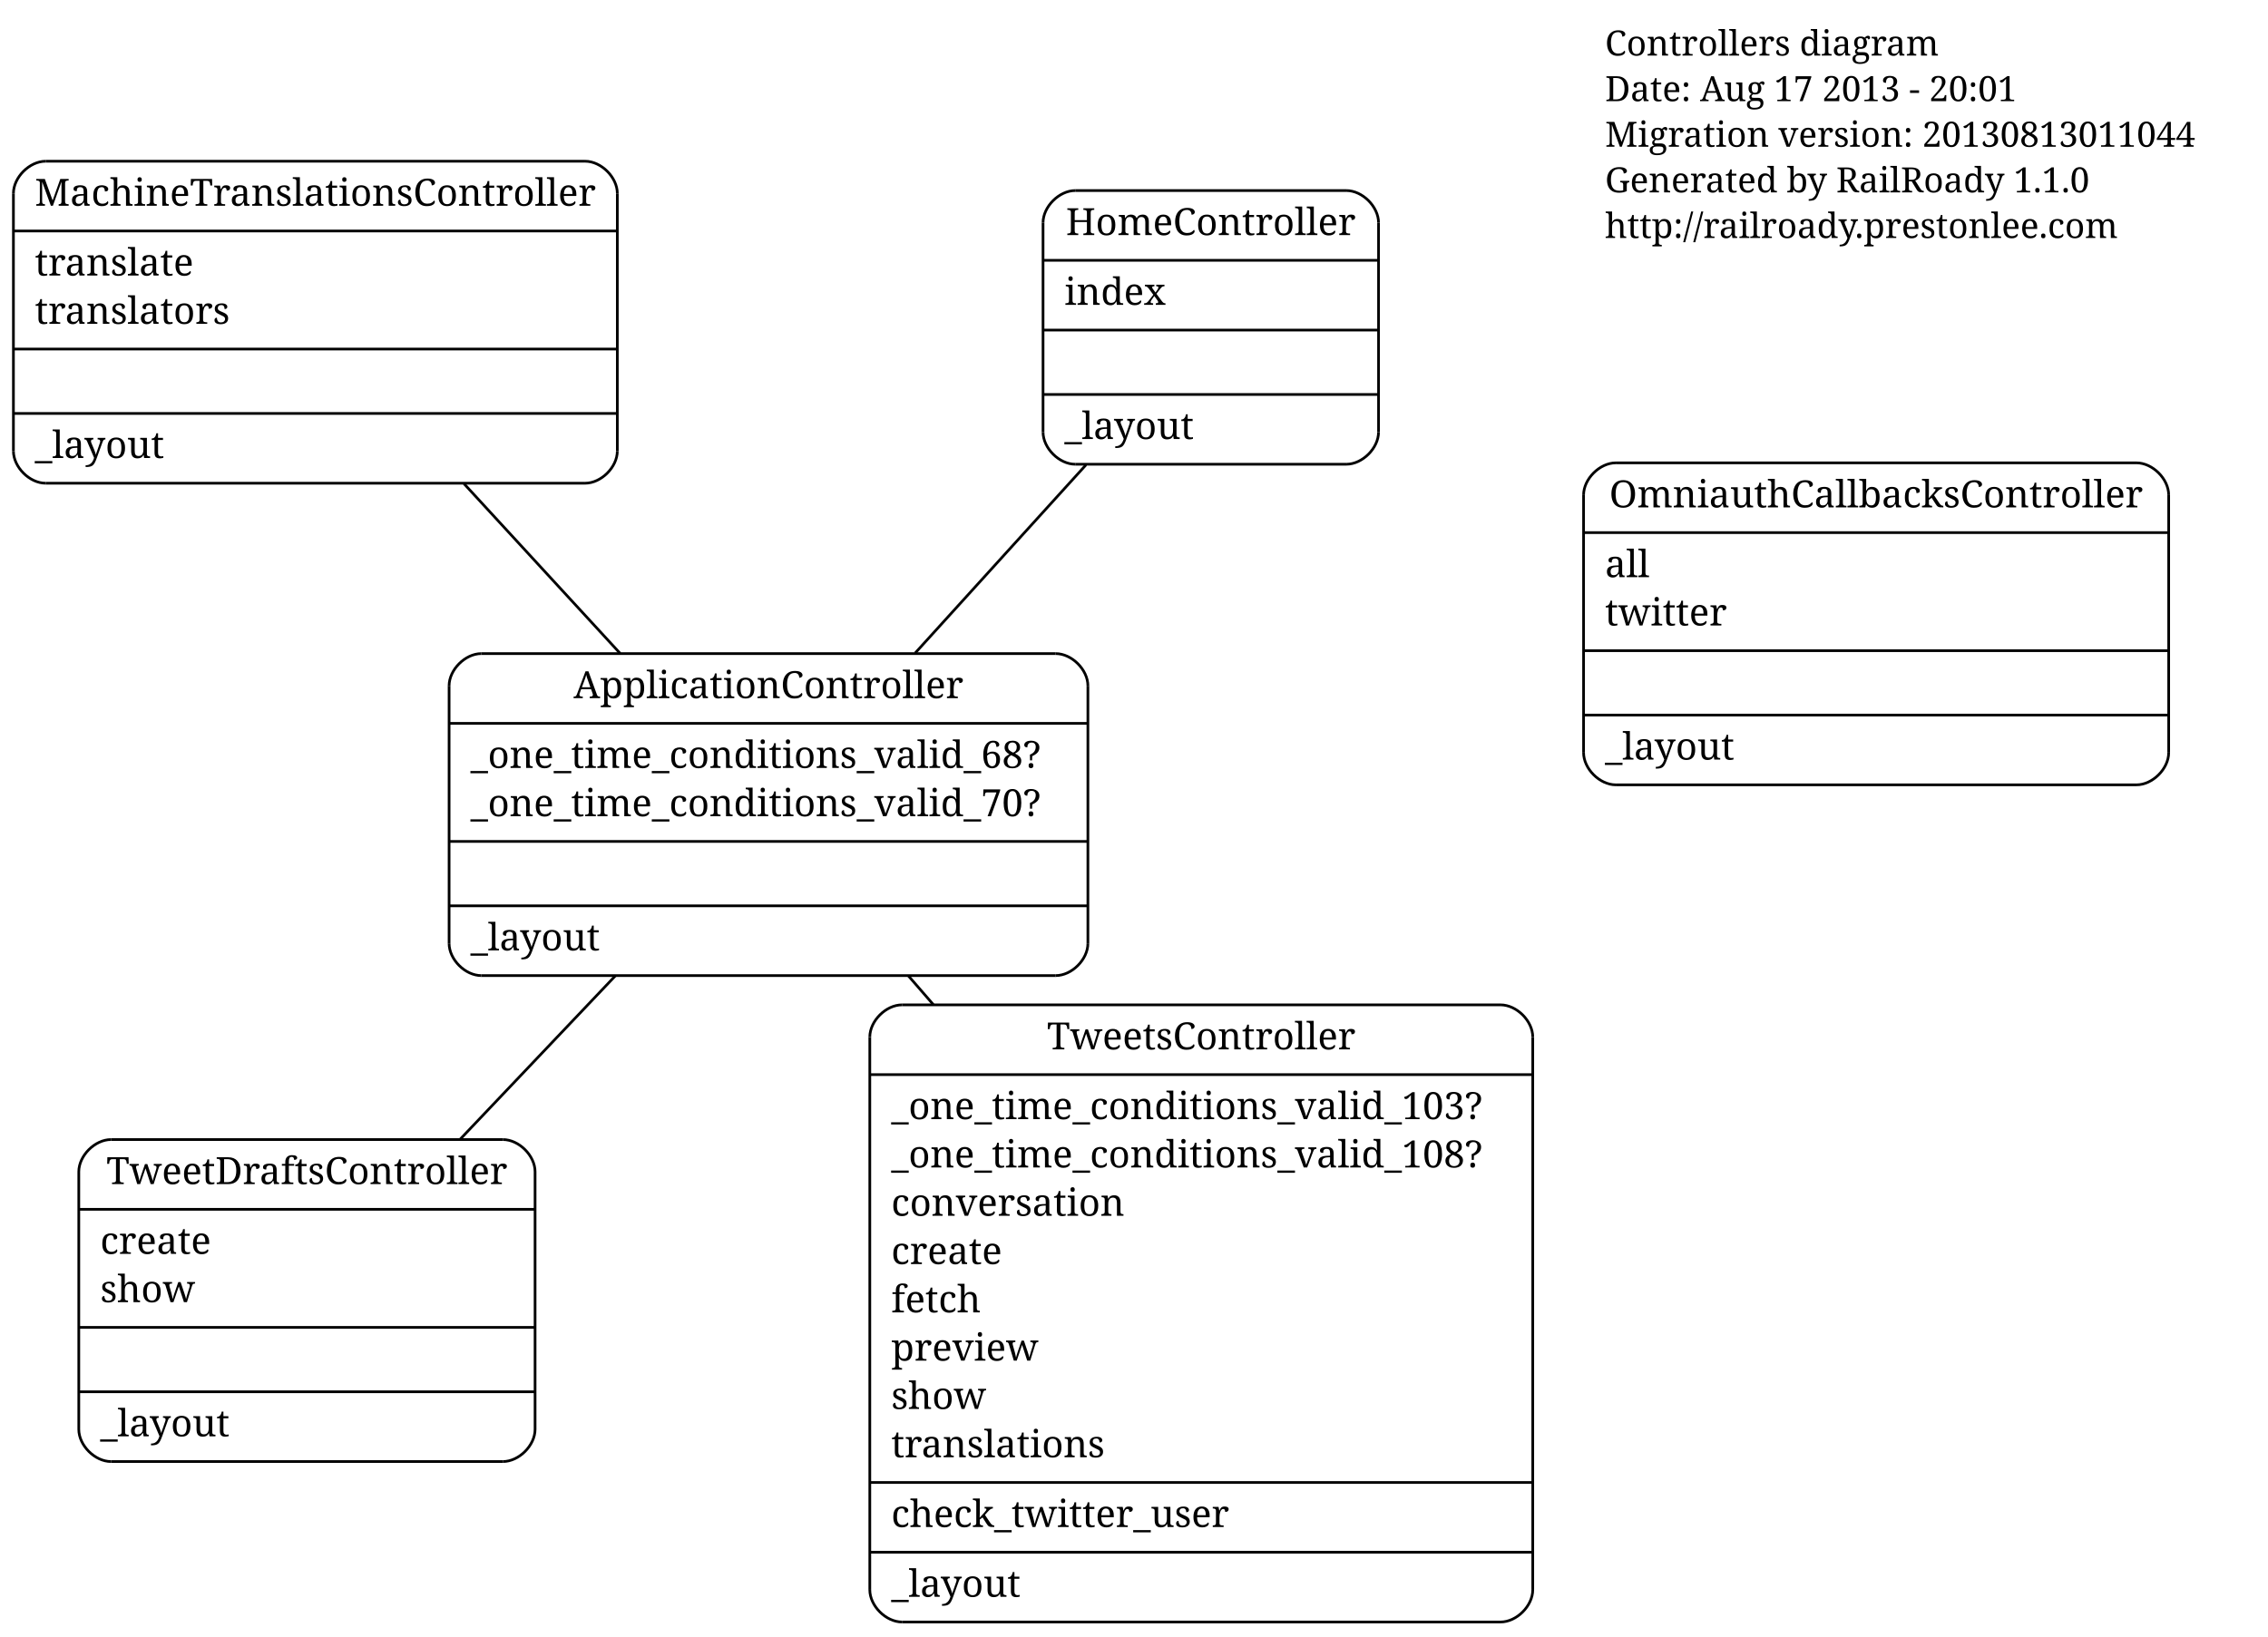
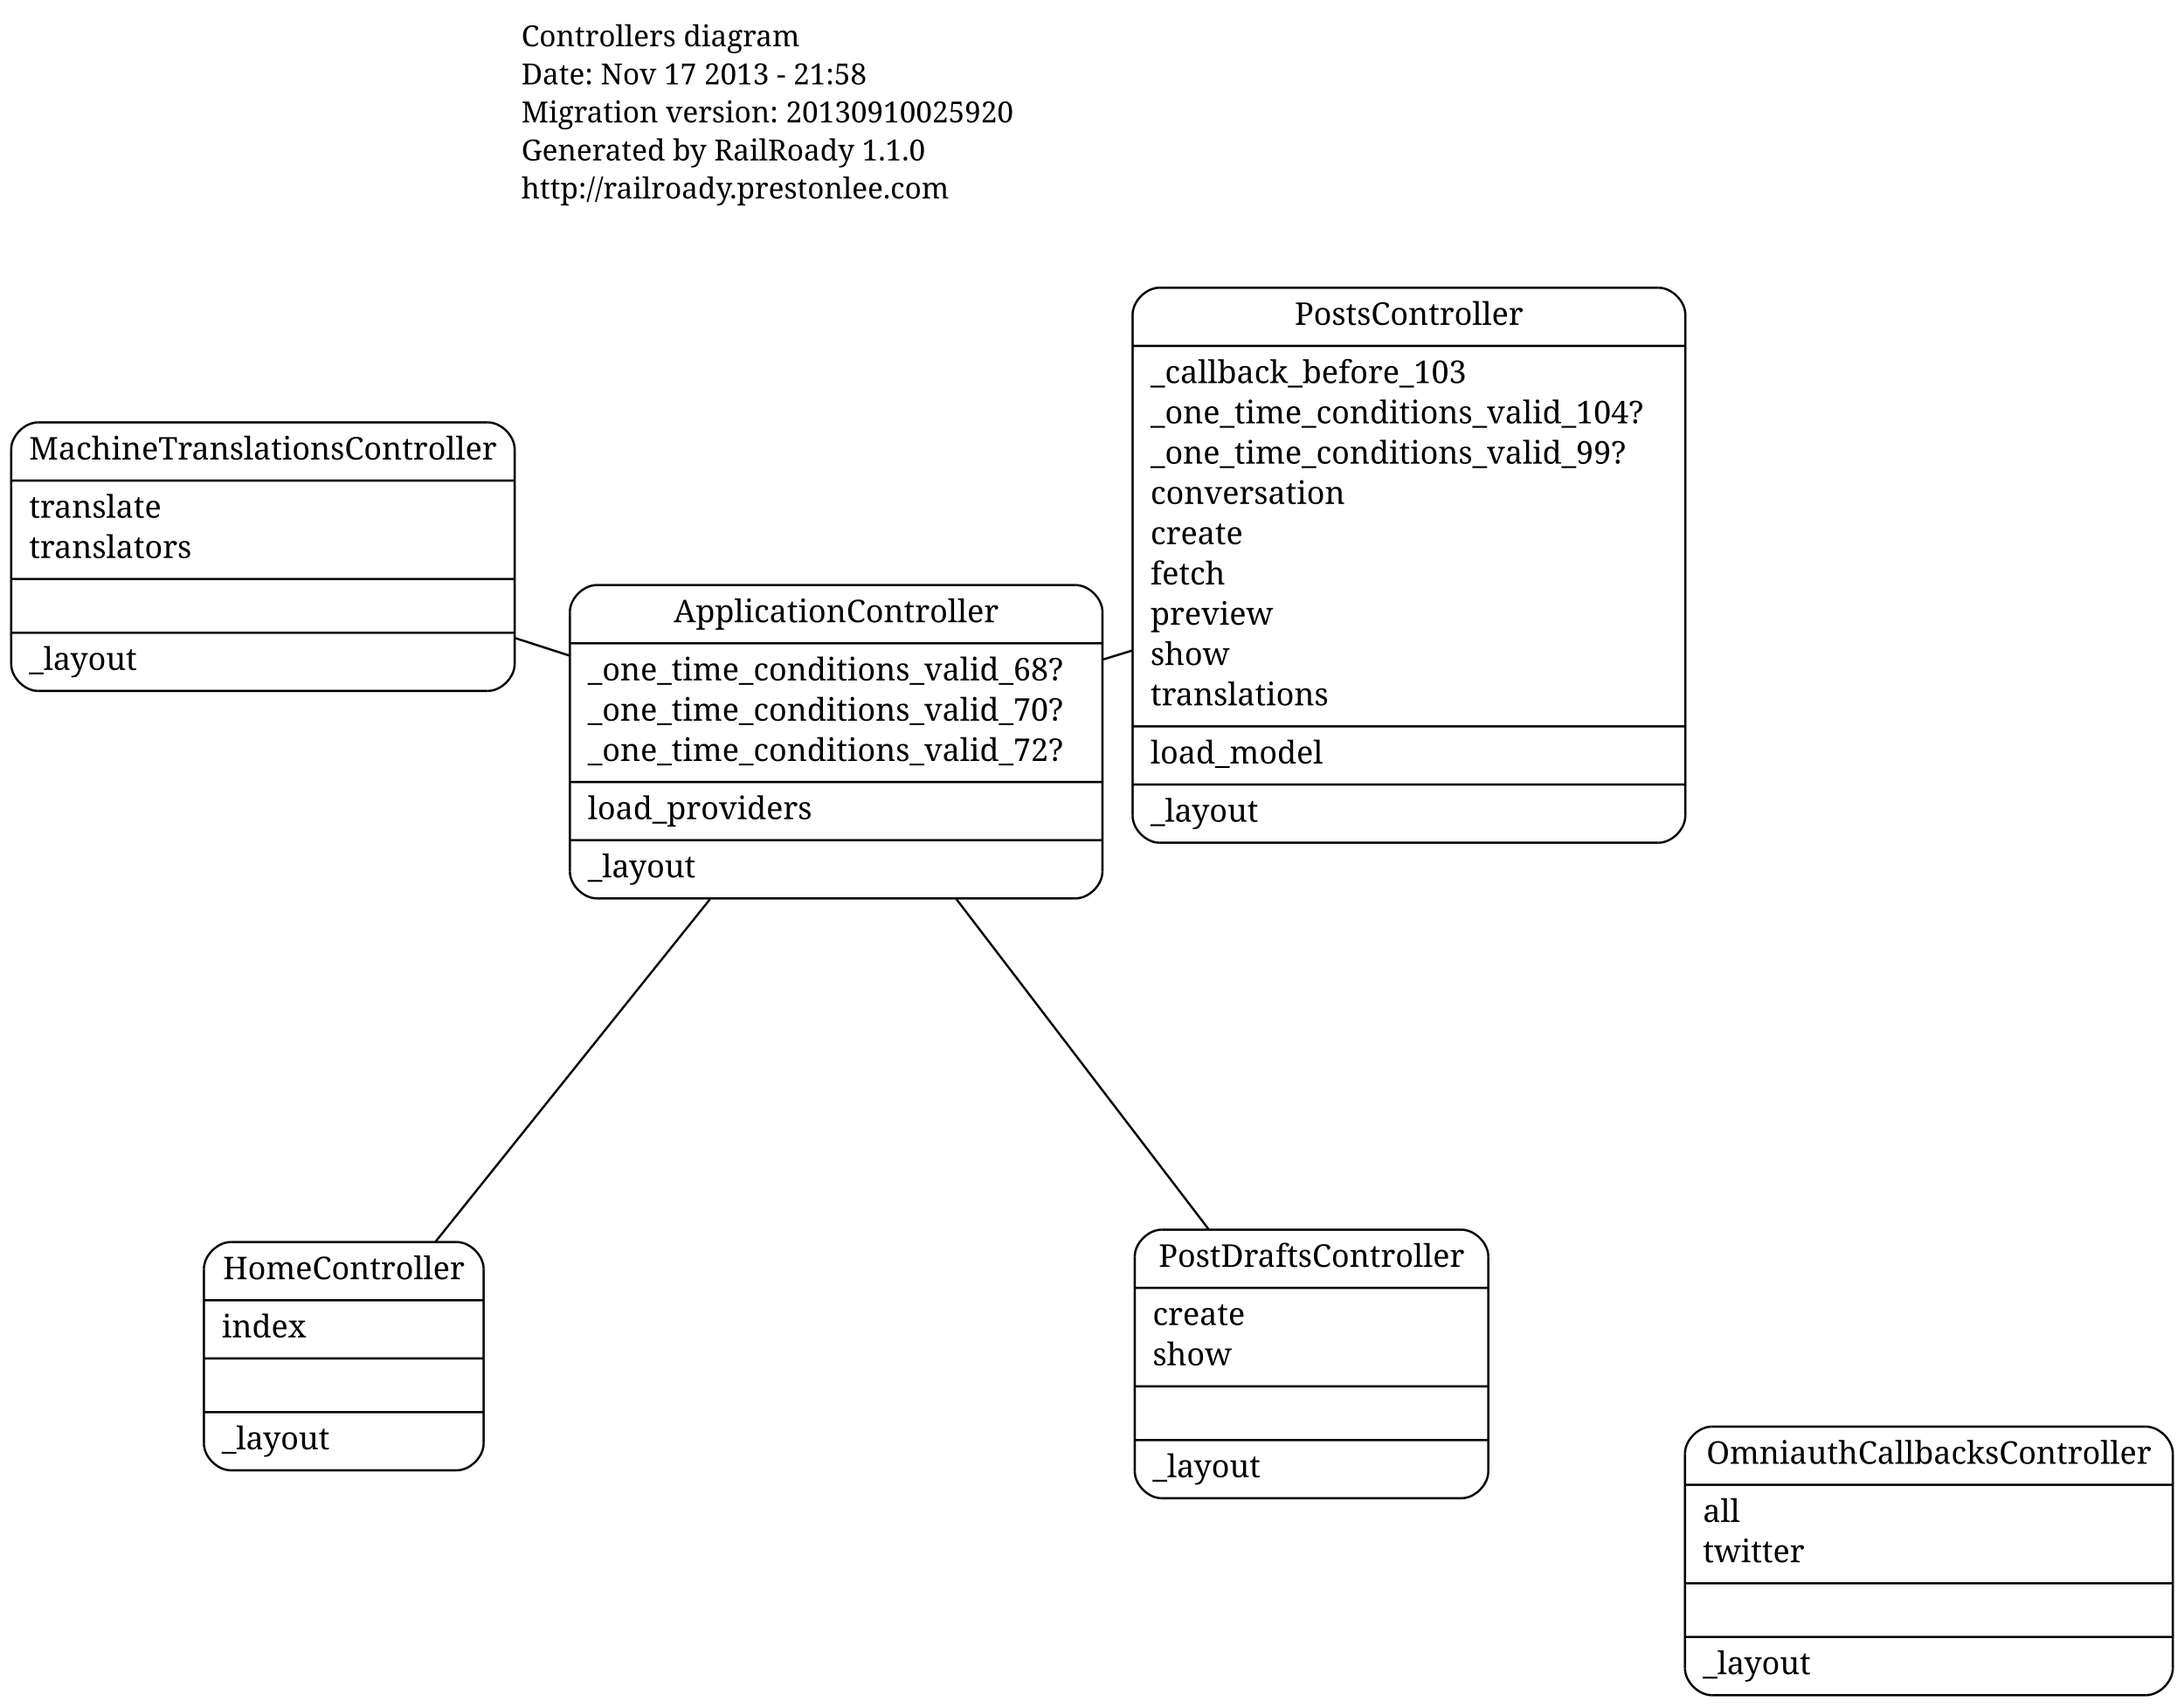
- <svg xmlns="http://www.w3.org/2000/svg" width="845pt" height="610pt" viewBox="0.00 0.00 845.00 610.00" id="svg2896" version="1.1">
-   <defs id="defs3148">
-     </defs>
-   <g id="graph1" class="graph" transform="scale(1 1) rotate(0) translate(4 606)">
-     <polygon fill="white" stroke="white" points="-4,5 -4,-606 842,-606 842,5 -4,5" id="polygon2901" />
+ <svg xmlns="http://www.w3.org/2000/svg" width="976pt" height="763pt" viewBox="0.00 0.00 976.00 763.00">
+   <g id="graph1" class="graph" transform="scale(1 1) rotate(0) translate(4 759)">
+     <polygon fill="white" stroke="white" points="-4,5 -4,-759 973,-759 973,5 -4,5" />
    <g id="node1" class="node">
-       <text text-anchor="start" x="594" y="-585.3" font-family="Times Roman,serif" font-size="13.00" id="text2906">Controllers diagram</text>
-       <text text-anchor="start" x="594" y="-568.3" font-family="Times Roman,serif" font-size="13.00" id="text2908">Date: Aug 17 2013 - 20:01</text>
-       <text text-anchor="start" x="594" y="-551.3" font-family="Times Roman,serif" font-size="13.00" id="text2910">Migration version: 20130813011044</text>
-       <text text-anchor="start" x="594" y="-534.3" font-family="Times Roman,serif" font-size="13.00" id="text2912">Generated by RailRoady 1.1.0</text>
-       <text text-anchor="start" x="594" y="-517.3" font-family="Times Roman,serif" font-size="13.00" id="text2914">http://railroady.prestonlee.com</text>
+       <text text-anchor="start" x="229" y="-738.3" font-family="Times Roman,serif" font-size="13.00">Controllers diagram</text>
+       <text text-anchor="start" x="229" y="-721.3" font-family="Times Roman,serif" font-size="13.00">Date: Nov 17 2013 - 21:58</text>
+       <text text-anchor="start" x="229" y="-704.3" font-family="Times Roman,serif" font-size="13.00">Migration version: 20130910025920</text>
+       <text text-anchor="start" x="229" y="-687.3" font-family="Times Roman,serif" font-size="13.00">Generated by RailRoady 1.1.0</text>
+       <text text-anchor="start" x="229" y="-670.3" font-family="Times Roman,serif" font-size="13.00">http://railroady.prestonlee.com</text>
    </g>
    <g id="node2" class="node">
-       <polyline fill="none" stroke="black" points="37.356,-61.301 183.356,-61.301 " id="polyline2919" />
-       <path fill="none" stroke="black" d="M183.356,-61.301C189.356,-61.301 195.356,-67.302 195.356,-73.302" id="path2921" />
-       <polyline fill="none" stroke="black" points="195.356,-73.302 195.356,-169.302 " id="polyline2923" />
-       <path fill="none" stroke="black" d="M195.356,-169.302C195.356,-175.302 189.356,-181.302 183.356,-181.302" id="path2925" />
-       <polyline fill="none" stroke="black" points="183.356,-181.302 37.356,-181.302 " id="polyline2927" />
-       <path fill="none" stroke="black" d="M37.356,-181.302C31.356,-181.302 25.356,-175.302 25.356,-169.302" id="path2929" />
-       <polyline fill="none" stroke="black" points="25.356,-169.302 25.356,-73.302 " id="polyline2931" />
-       <path fill="none" stroke="black" d="M25.356,-73.302C25.356,-67.302 31.356,-61.301 37.356,-61.301" id="path2933" />
-       <text text-anchor="middle" x="110.356" y="-164.702" font-family="Times Roman,serif" font-size="14.00" id="text2935">TweetDraftsController</text>
-       <polyline fill="none" stroke="black" points="25.356,-155.302 195.356,-155.302 " id="polyline2937" />
-       <text text-anchor="start" x="33.356" y="-138.702" font-family="Times Roman,serif" font-size="14.00" id="text2939">create</text>
-       <text text-anchor="start" x="33.356" y="-120.702" font-family="Times Roman,serif" font-size="14.00" id="text2941">show</text>
-       <polyline fill="none" stroke="black" points="25.356,-111.302 195.356,-111.302 " id="polyline2943" />
-       <polyline fill="none" stroke="black" points="25.356,-87.302 195.356,-87.302 " id="polyline2945" />
-       <text text-anchor="start" x="33.356" y="-70.701" font-family="Times Roman,serif" font-size="14.00" id="text2947">_layout</text>
+       <polyline fill="none" stroke="black" points="761,-1.5 955,-1.5 " />
+       <path fill="none" stroke="black" d="M955,-1.5C961,-1.5 967,-7.5 967,-13.5" />
+       <polyline fill="none" stroke="black" points="967,-13.5 967,-109.5 " />
+       <path fill="none" stroke="black" d="M967,-109.5C967,-115.5 961,-121.5 955,-121.5" />
+       <polyline fill="none" stroke="black" points="955,-121.5 761,-121.5 " />
+       <path fill="none" stroke="black" d="M761,-121.5C755,-121.5 749,-115.5 749,-109.5" />
+       <polyline fill="none" stroke="black" points="749,-109.5 749,-13.5 " />
+       <path fill="none" stroke="black" d="M749,-13.5C749,-7.5 755,-1.5 761,-1.5" />
+       <text text-anchor="middle" x="858" y="-104.9" font-family="Times Roman,serif" font-size="14.00">OmniauthCallbacksController</text>
+       <polyline fill="none" stroke="black" points="749,-95.5 967,-95.5 " />
+       <text text-anchor="start" x="757" y="-78.9" font-family="Times Roman,serif" font-size="14.00">all</text>
+       <text text-anchor="start" x="757" y="-60.9" font-family="Times Roman,serif" font-size="14.00">twitter</text>
+       <polyline fill="none" stroke="black" points="749,-51.5 967,-51.5 " />
+       <polyline fill="none" stroke="black" points="749,-27.5 967,-27.5 " />
+       <text text-anchor="start" x="757" y="-10.9" font-family="Times Roman,serif" font-size="14.00">_layout</text>
    </g>
    <g id="node3" class="node">
-       <polyline fill="none" stroke="black" points="598,-313.5 792,-313.5 " id="polyline2952" />
-       <path fill="none" stroke="black" d="M792,-313.5C798,-313.5 804,-319.5 804,-325.5" id="path2954" />
-       <polyline fill="none" stroke="black" points="804,-325.5 804,-421.5 " id="polyline2956" />
-       <path fill="none" stroke="black" d="M804,-421.5C804,-427.5 798,-433.5 792,-433.5" id="path2958" />
-       <polyline fill="none" stroke="black" points="792,-433.5 598,-433.5 " id="polyline2960" />
-       <path fill="none" stroke="black" d="M598,-433.5C592,-433.5 586,-427.5 586,-421.5" id="path2962" />
-       <polyline fill="none" stroke="black" points="586,-421.5 586,-325.5 " id="polyline2964" />
-       <path fill="none" stroke="black" d="M586,-325.5C586,-319.5 592,-313.5 598,-313.5" id="path2966" />
-       <text text-anchor="middle" x="695" y="-416.9" font-family="Times Roman,serif" font-size="14.00" id="text2968">OmniauthCallbacksController</text>
-       <polyline fill="none" stroke="black" points="586,-407.5 804,-407.5 " id="polyline2970" />
-       <text text-anchor="start" x="594" y="-390.9" font-family="Times Roman,serif" font-size="14.00" id="text2972">all</text>
-       <text text-anchor="start" x="594" y="-372.9" font-family="Times Roman,serif" font-size="14.00" id="text2974">twitter</text>
-       <polyline fill="none" stroke="black" points="586,-363.5 804,-363.5 " id="polyline2976" />
-       <polyline fill="none" stroke="black" points="586,-339.5 804,-339.5 " id="polyline2978" />
-       <text text-anchor="start" x="594" y="-322.9" font-family="Times Roman,serif" font-size="14.00" id="text2980">_layout</text>
+       <polyline fill="none" stroke="black" points="99.128,-101.973 200.128,-101.973 " />
+       <path fill="none" stroke="black" d="M200.128,-101.973C206.128,-101.973 212.128,-107.973 212.128,-113.973" />
+       <polyline fill="none" stroke="black" points="212.128,-113.973 212.128,-191.973 " />
+       <path fill="none" stroke="black" d="M212.128,-191.973C212.128,-197.973 206.128,-203.973 200.128,-203.973" />
+       <polyline fill="none" stroke="black" points="200.128,-203.973 99.128,-203.973 " />
+       <path fill="none" stroke="black" d="M99.128,-203.973C93.128,-203.973 87.128,-197.973 87.128,-191.973" />
+       <polyline fill="none" stroke="black" points="87.128,-191.973 87.128,-113.973 " />
+       <path fill="none" stroke="black" d="M87.128,-113.973C87.128,-107.973 93.128,-101.973 99.128,-101.973" />
+       <text text-anchor="middle" x="149.628" y="-187.373" font-family="Times Roman,serif" font-size="14.00">HomeController</text>
+       <polyline fill="none" stroke="black" points="87.128,-177.973 212.128,-177.973 " />
+       <text text-anchor="start" x="95.128" y="-161.373" font-family="Times Roman,serif" font-size="14.00">index</text>
+       <polyline fill="none" stroke="black" points="87.128,-151.973 212.128,-151.973 " />
+       <polyline fill="none" stroke="black" points="87.128,-127.973 212.128,-127.973 " />
+       <text text-anchor="start" x="95.128" y="-111.373" font-family="Times Roman,serif" font-size="14.00">_layout</text>
    </g>
    <g id="node4" class="node">
-       <polyline fill="none" stroke="black" points="396.612,-432.983 497.612,-432.983 " id="polyline2985" />
-       <path fill="none" stroke="black" d="M497.612,-432.983C503.612,-432.983 509.612,-438.983 509.612,-444.983" id="path2987" />
-       <polyline fill="none" stroke="black" points="509.612,-444.983 509.612,-522.983 " id="polyline2989" />
-       <path fill="none" stroke="black" d="M509.612,-522.983C509.612,-528.983 503.612,-534.983 497.612,-534.983" id="path2991" />
-       <polyline fill="none" stroke="black" points="497.612,-534.983 396.612,-534.983 " id="polyline2993" />
-       <path fill="none" stroke="black" d="M396.612,-534.983C390.612,-534.983 384.612,-528.983 384.612,-522.983" id="path2995" />
-       <polyline fill="none" stroke="black" points="384.612,-522.983 384.612,-444.983 " id="polyline2997" />
-       <path fill="none" stroke="black" d="M384.612,-444.983C384.612,-438.983 390.612,-432.983 396.612,-432.983" id="path2999" />
-       <text text-anchor="middle" x="447.112" y="-518.383" font-family="Times Roman,serif" font-size="14.00" id="text3001">HomeController</text>
-       <polyline fill="none" stroke="black" points="384.612,-508.983 509.612,-508.983 " id="polyline3003" />
-       <text text-anchor="start" x="392.612" y="-492.383" font-family="Times Roman,serif" font-size="14.00" id="text3005">index</text>
-       <polyline fill="none" stroke="black" points="384.612,-482.983 509.612,-482.983 " id="polyline3007" />
-       <polyline fill="none" stroke="black" points="384.612,-458.983 509.612,-458.983 " id="polyline3009" />
-       <text text-anchor="start" x="392.612" y="-442.383" font-family="Times Roman,serif" font-size="14.00" id="text3011">_layout</text>
+       <polyline fill="none" stroke="black" points="514.15,-382.426 737.15,-382.426 " />
+       <path fill="none" stroke="black" d="M737.15,-382.426C743.15,-382.426 749.15,-388.426 749.15,-394.426" />
+       <polyline fill="none" stroke="black" points="749.15,-394.426 749.15,-618.426 " />
+       <path fill="none" stroke="black" d="M749.15,-618.426C749.15,-624.426 743.15,-630.426 737.15,-630.426" />
+       <polyline fill="none" stroke="black" points="737.15,-630.426 514.15,-630.426 " />
+       <path fill="none" stroke="black" d="M514.15,-630.426C508.15,-630.426 502.15,-624.426 502.15,-618.426" />
+       <polyline fill="none" stroke="black" points="502.15,-618.426 502.15,-394.426 " />
+       <path fill="none" stroke="black" d="M502.15,-394.426C502.15,-388.426 508.15,-382.426 514.15,-382.426" />
+       <text text-anchor="middle" x="625.65" y="-613.826" font-family="Times Roman,serif" font-size="14.00">PostsController</text>
+       <polyline fill="none" stroke="black" points="502.15,-604.426 749.15,-604.426 " />
+       <text text-anchor="start" x="510.15" y="-587.826" font-family="Times Roman,serif" font-size="14.00">_callback_before_103</text>
+       <text text-anchor="start" x="510.15" y="-569.826" font-family="Times Roman,serif" font-size="14.00">_one_time_conditions_valid_104?</text>
+       <text text-anchor="start" x="510.15" y="-551.826" font-family="Times Roman,serif" font-size="14.00">_one_time_conditions_valid_99?</text>
+       <text text-anchor="start" x="510.15" y="-533.826" font-family="Times Roman,serif" font-size="14.00">conversation</text>
+       <text text-anchor="start" x="510.15" y="-515.826" font-family="Times Roman,serif" font-size="14.00">create</text>
+       <text text-anchor="start" x="510.15" y="-497.826" font-family="Times Roman,serif" font-size="14.00">fetch</text>
+       <text text-anchor="start" x="510.15" y="-479.826" font-family="Times Roman,serif" font-size="14.00">preview</text>
+       <text text-anchor="start" x="510.15" y="-461.826" font-family="Times Roman,serif" font-size="14.00">show</text>
+       <text text-anchor="start" x="510.15" y="-443.826" font-family="Times Roman,serif" font-size="14.00">translations</text>
+       <polyline fill="none" stroke="black" points="502.15,-434.426 749.15,-434.426 " />
+       <text text-anchor="start" x="510.15" y="-417.826" font-family="Times Roman,serif" font-size="14.00">load_model</text>
+       <polyline fill="none" stroke="black" points="502.15,-408.426 749.15,-408.426 " />
+       <text text-anchor="start" x="510.15" y="-391.826" font-family="Times Roman,serif" font-size="14.00">_layout</text>
    </g>
    <g id="node5" class="node">
-       <polyline fill="none" stroke="black" points="332.067,-1.5 555.067,-1.5 " id="polyline3016" />
-       <path fill="none" stroke="black" d="M555.067,-1.5C561.067,-1.5 567.067,-7.5 567.067,-13.5" id="path3018" />
-       <polyline fill="none" stroke="black" points="567.067,-13.5 567.067,-219.5 " id="polyline3020" />
-       <path fill="none" stroke="black" d="M567.067,-219.5C567.067,-225.5 561.067,-231.5 555.067,-231.5" id="path3022" />
-       <polyline fill="none" stroke="black" points="555.067,-231.5 332.067,-231.5 " id="polyline3024" />
-       <path fill="none" stroke="black" d="M332.067,-231.5C326.067,-231.5 320.067,-225.5 320.067,-219.5" id="path3026" />
-       <polyline fill="none" stroke="black" points="320.067,-219.5 320.067,-13.5 " id="polyline3028" />
-       <path fill="none" stroke="black" d="M320.067,-13.5C320.067,-7.5 326.067,-1.5 332.067,-1.5" id="path3030" />
-       <text text-anchor="middle" x="443.567" y="-214.9" font-family="Times Roman,serif" font-size="14.00" id="text3032">TweetsController</text>
-       <polyline fill="none" stroke="black" points="320.067,-205.5 567.067,-205.5 " id="polyline3034" />
-       <text text-anchor="start" x="328.067" y="-188.9" font-family="Times Roman,serif" font-size="14.00" id="text3036">_one_time_conditions_valid_103?</text>
-       <text text-anchor="start" x="328.067" y="-170.9" font-family="Times Roman,serif" font-size="14.00" id="text3038">_one_time_conditions_valid_108?</text>
-       <text text-anchor="start" x="328.067" y="-152.9" font-family="Times Roman,serif" font-size="14.00" id="text3040">conversation</text>
-       <text text-anchor="start" x="328.067" y="-134.9" font-family="Times Roman,serif" font-size="14.00" id="text3042">create</text>
-       <text text-anchor="start" x="328.067" y="-116.9" font-family="Times Roman,serif" font-size="14.00" id="text3044">fetch</text>
-       <text text-anchor="start" x="328.067" y="-98.9" font-family="Times Roman,serif" font-size="14.00" id="text3046">preview</text>
-       <text text-anchor="start" x="328.067" y="-80.9" font-family="Times Roman,serif" font-size="14.00" id="text3048">show</text>
-       <text text-anchor="start" x="328.067" y="-62.9" font-family="Times Roman,serif" font-size="14.00" id="text3050">translations</text>
-       <polyline fill="none" stroke="black" points="320.067,-53.5 567.067,-53.5 " id="polyline3052" />
-       <text text-anchor="start" x="328.067" y="-36.9" font-family="Times Roman,serif" font-size="14.00" id="text3054">check_twitter_user</text>
-       <polyline fill="none" stroke="black" points="320.067,-27.5 567.067,-27.5 " id="polyline3056" />
-       <text text-anchor="start" x="328.067" y="-10.9" font-family="Times Roman,serif" font-size="14.00" id="text3058">_layout</text>
+       <polyline fill="none" stroke="black" points="515.109,-89.5 649.109,-89.5 " />
+       <path fill="none" stroke="black" d="M649.109,-89.5C655.109,-89.5 661.109,-95.5 661.109,-101.5" />
+       <polyline fill="none" stroke="black" points="661.109,-101.5 661.109,-197.5 " />
+       <path fill="none" stroke="black" d="M661.109,-197.5C661.109,-203.5 655.109,-209.5 649.109,-209.5" />
+       <polyline fill="none" stroke="black" points="649.109,-209.5 515.109,-209.5 " />
+       <path fill="none" stroke="black" d="M515.109,-209.5C509.109,-209.5 503.109,-203.5 503.109,-197.5" />
+       <polyline fill="none" stroke="black" points="503.109,-197.5 503.109,-101.5 " />
+       <path fill="none" stroke="black" d="M503.109,-101.5C503.109,-95.5 509.109,-89.5 515.109,-89.5" />
+       <text text-anchor="middle" x="582.109" y="-192.9" font-family="Times Roman,serif" font-size="14.00">PostDraftsController</text>
+       <polyline fill="none" stroke="black" points="503.109,-183.5 661.109,-183.5 " />
+       <text text-anchor="start" x="511.109" y="-166.9" font-family="Times Roman,serif" font-size="14.00">create</text>
+       <text text-anchor="start" x="511.109" y="-148.9" font-family="Times Roman,serif" font-size="14.00">show</text>
+       <polyline fill="none" stroke="black" points="503.109,-139.5 661.109,-139.5 " />
+       <polyline fill="none" stroke="black" points="503.109,-115.5 661.109,-115.5 " />
+       <text text-anchor="start" x="511.109" y="-98.9" font-family="Times Roman,serif" font-size="14.00">_layout</text>
    </g>
    <g id="node6" class="node">
-       <polyline fill="none" stroke="black" points="13,-425.912 214,-425.912 " id="polyline3063" />
-       <path fill="none" stroke="black" d="M214,-425.912C220,-425.912 226,-431.912 226,-437.912" id="path3065" />
-       <polyline fill="none" stroke="black" points="226,-437.912 226,-533.912 " id="polyline3067" />
-       <path fill="none" stroke="black" d="M226,-533.912C226,-539.912 220,-545.912 214,-545.912" id="path3069" />
-       <polyline fill="none" stroke="black" points="214,-545.912 13,-545.912 " id="polyline3071" />
-       <path fill="none" stroke="black" d="M13,-545.912C7,-545.912 1,-539.912 1,-533.912" id="path3073" />
-       <polyline fill="none" stroke="black" points="1,-533.912 1,-437.912 " id="polyline3075" />
-       <path fill="none" stroke="black" d="M1,-437.912C1,-431.912 7,-425.912 13,-425.912" id="path3077" />
-       <text text-anchor="middle" x="113.5" y="-529.312" font-family="Times Roman,serif" font-size="14.00" id="text3079">MachineTranslationsController</text>
-       <polyline fill="none" stroke="black" points="1,-519.912 226,-519.912 " id="polyline3081" />
-       <text text-anchor="start" x="9" y="-503.312" font-family="Times Roman,serif" font-size="14.00" id="text3083">translate</text>
-       <text text-anchor="start" x="9" y="-485.312" font-family="Times Roman,serif" font-size="14.00" id="text3085">translators</text>
-       <polyline fill="none" stroke="black" points="1,-475.912 226,-475.912 " id="polyline3087" />
-       <polyline fill="none" stroke="black" points="1,-451.912 226,-451.912 " id="polyline3089" />
-       <text text-anchor="start" x="9" y="-435.312" font-family="Times Roman,serif" font-size="14.00" id="text3091">_layout</text>
+       <polyline fill="none" stroke="black" points="13,-450.25 214,-450.25 " />
+       <path fill="none" stroke="black" d="M214,-450.25C220,-450.25 226,-456.25 226,-462.25" />
+       <polyline fill="none" stroke="black" points="226,-462.25 226,-558.25 " />
+       <path fill="none" stroke="black" d="M226,-558.25C226,-564.25 220,-570.25 214,-570.25" />
+       <polyline fill="none" stroke="black" points="214,-570.25 13,-570.25 " />
+       <path fill="none" stroke="black" d="M13,-570.25C7,-570.25 1,-564.25 1,-558.25" />
+       <polyline fill="none" stroke="black" points="1,-558.25 1,-462.25 " />
+       <path fill="none" stroke="black" d="M1,-462.25C1,-456.25 7,-450.25 13,-450.25" />
+       <text text-anchor="middle" x="113.5" y="-553.65" font-family="Times Roman,serif" font-size="14.00">MachineTranslationsController</text>
+       <polyline fill="none" stroke="black" points="1,-544.25 226,-544.25 " />
+       <text text-anchor="start" x="9" y="-527.65" font-family="Times Roman,serif" font-size="14.00">translate</text>
+       <text text-anchor="start" x="9" y="-509.65" font-family="Times Roman,serif" font-size="14.00">translators</text>
+       <polyline fill="none" stroke="black" points="1,-500.25 226,-500.25 " />
+       <polyline fill="none" stroke="black" points="1,-476.25 226,-476.25 " />
+       <text text-anchor="start" x="9" y="-459.65" font-family="Times Roman,serif" font-size="14.00">_layout</text>
    </g>
    <g id="node7" class="node">
-       <polyline fill="none" stroke="black" points="175.323,-242.409 389.323,-242.409 " id="polyline3096" />
-       <path fill="none" stroke="black" d="M389.323,-242.409C395.323,-242.409 401.323,-248.409 401.323,-254.409" id="path3098" />
-       <polyline fill="none" stroke="black" points="401.323,-254.409 401.323,-350.409 " id="polyline3100" />
-       <path fill="none" stroke="black" d="M401.323,-350.409C401.323,-356.409 395.323,-362.409 389.323,-362.409" id="path3102" />
-       <polyline fill="none" stroke="black" points="389.323,-362.409 175.323,-362.409 " id="polyline3104" />
-       <path fill="none" stroke="black" d="M175.323,-362.409C169.323,-362.409 163.323,-356.409 163.323,-350.409" id="path3106" />
-       <polyline fill="none" stroke="black" points="163.323,-350.409 163.323,-254.409 " id="polyline3108" />
-       <path fill="none" stroke="black" d="M163.323,-254.409C163.323,-248.409 169.323,-242.409 175.323,-242.409" id="path3110" />
-       <text text-anchor="middle" x="282.323" y="-345.809" font-family="Times Roman,serif" font-size="14.00" id="text3112">ApplicationController</text>
-       <polyline fill="none" stroke="black" points="163.323,-336.409 401.323,-336.409 " id="polyline3114" />
-       <text text-anchor="start" x="171.323" y="-319.809" font-family="Times Roman,serif" font-size="14.00" id="text3116">_one_time_conditions_valid_68?</text>
-       <text text-anchor="start" x="171.323" y="-301.809" font-family="Times Roman,serif" font-size="14.00" id="text3118">_one_time_conditions_valid_70?</text>
-       <polyline fill="none" stroke="black" points="163.323,-292.409 401.323,-292.409 " id="polyline3120" />
-       <polyline fill="none" stroke="black" points="163.323,-268.409 401.323,-268.409 " id="polyline3122" />
-       <text text-anchor="start" x="171.323" y="-251.809" font-family="Times Roman,serif" font-size="14.00" id="text3124">_layout</text>
+       <polyline fill="none" stroke="black" points="262.671,-357.553 476.671,-357.553 " />
+       <path fill="none" stroke="black" d="M476.671,-357.553C482.671,-357.553 488.671,-363.553 488.671,-369.553" />
+       <polyline fill="none" stroke="black" points="488.671,-369.553 488.671,-485.553 " />
+       <path fill="none" stroke="black" d="M488.671,-485.553C488.671,-491.553 482.671,-497.553 476.671,-497.553" />
+       <polyline fill="none" stroke="black" points="476.671,-497.553 262.671,-497.553 " />
+       <path fill="none" stroke="black" d="M262.671,-497.553C256.671,-497.553 250.671,-491.553 250.671,-485.553" />
+       <polyline fill="none" stroke="black" points="250.671,-485.553 250.671,-369.553 " />
+       <path fill="none" stroke="black" d="M250.671,-369.553C250.671,-363.553 256.671,-357.553 262.671,-357.553" />
+       <text text-anchor="middle" x="369.671" y="-480.953" font-family="Times Roman,serif" font-size="14.00">ApplicationController</text>
+       <polyline fill="none" stroke="black" points="250.671,-471.553 488.671,-471.553 " />
+       <text text-anchor="start" x="258.671" y="-454.953" font-family="Times Roman,serif" font-size="14.00">_one_time_conditions_valid_68?</text>
+       <text text-anchor="start" x="258.671" y="-436.953" font-family="Times Roman,serif" font-size="14.00">_one_time_conditions_valid_70?</text>
+       <text text-anchor="start" x="258.671" y="-418.953" font-family="Times Roman,serif" font-size="14.00">_one_time_conditions_valid_72?</text>
+       <polyline fill="none" stroke="black" points="250.671,-409.553 488.671,-409.553 " />
+       <text text-anchor="start" x="258.671" y="-392.953" font-family="Times Roman,serif" font-size="14.00">load_providers</text>
+       <polyline fill="none" stroke="black" points="250.671,-383.553 488.671,-383.553 " />
+       <text text-anchor="start" x="258.671" y="-366.953" font-family="Times Roman,serif" font-size="14.00">_layout</text>
    </g>
    <g id="edge2" class="edge">
-       <path fill="none" stroke="black" d="M225.299,-242.355C206.723,-222.791 186.105,-201.077 167.519,-181.503" id="path3129" />
+       <path fill="none" stroke="black" d="M313.291,-357.198C274.963,-309.371 225.136,-247.195 190.577,-204.071" />
    </g>
    <g id="edge4" class="edge">
-       <path fill="none" stroke="black" d="M336.966,-362.618C357.578,-385.329 380.812,-410.931 400.61,-432.745" id="path3134" />
+       <path fill="none" stroke="black" d="M489.042,-464.334C493.344,-465.659 497.658,-466.988 501.966,-468.316" />
    </g>
    <g id="edge6" class="edge">
-       <path fill="none" stroke="black" d="M334.451,-242.307C337.488,-238.806 340.586,-235.234 343.726,-231.614" id="path3139" />
+       <path fill="none" stroke="black" d="M423.278,-357.388C458.063,-311.859 502.92,-253.148 536.087,-209.737" />
    </g>
    <g id="edge8" class="edge">
-       <path fill="none" stroke="black" d="M227.044,-362.495C208.388,-382.773 187.568,-405.403 168.903,-425.691" id="path3144" />
+       <path fill="none" stroke="black" d="M250.585,-465.996C242.484,-468.611 234.335,-471.242 226.268,-473.846" />
    </g>
  </g>
</svg>
